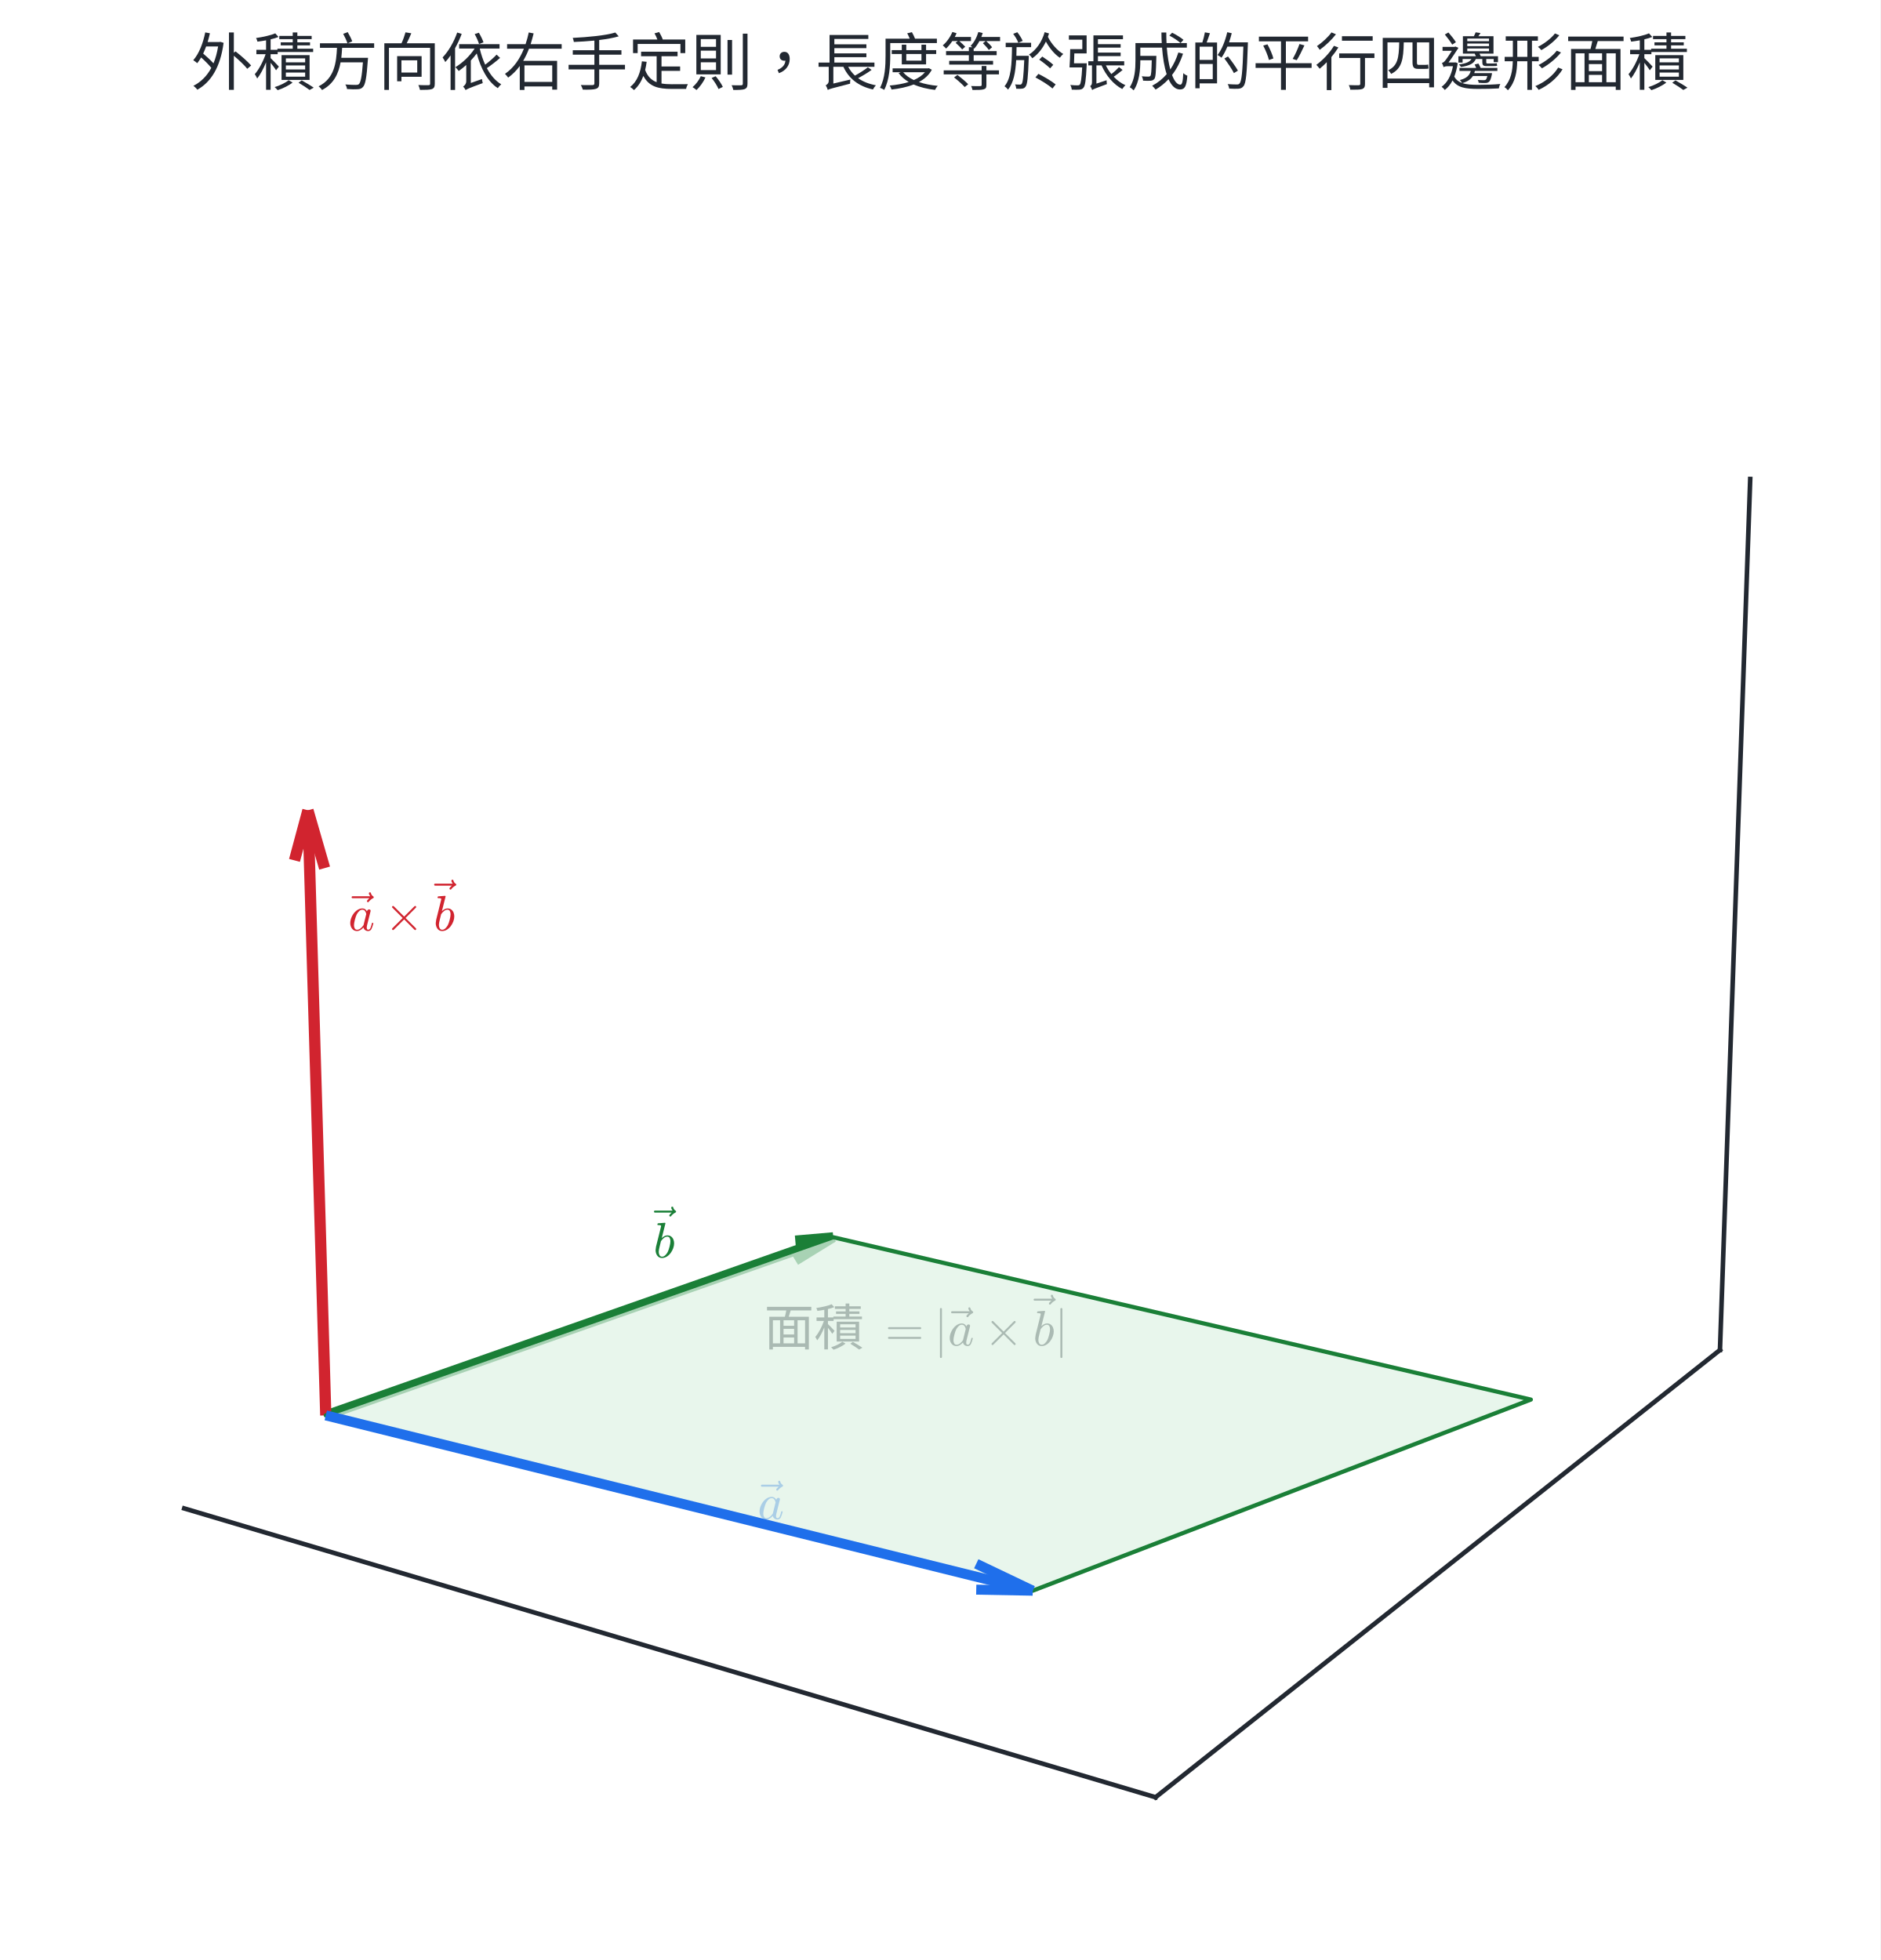
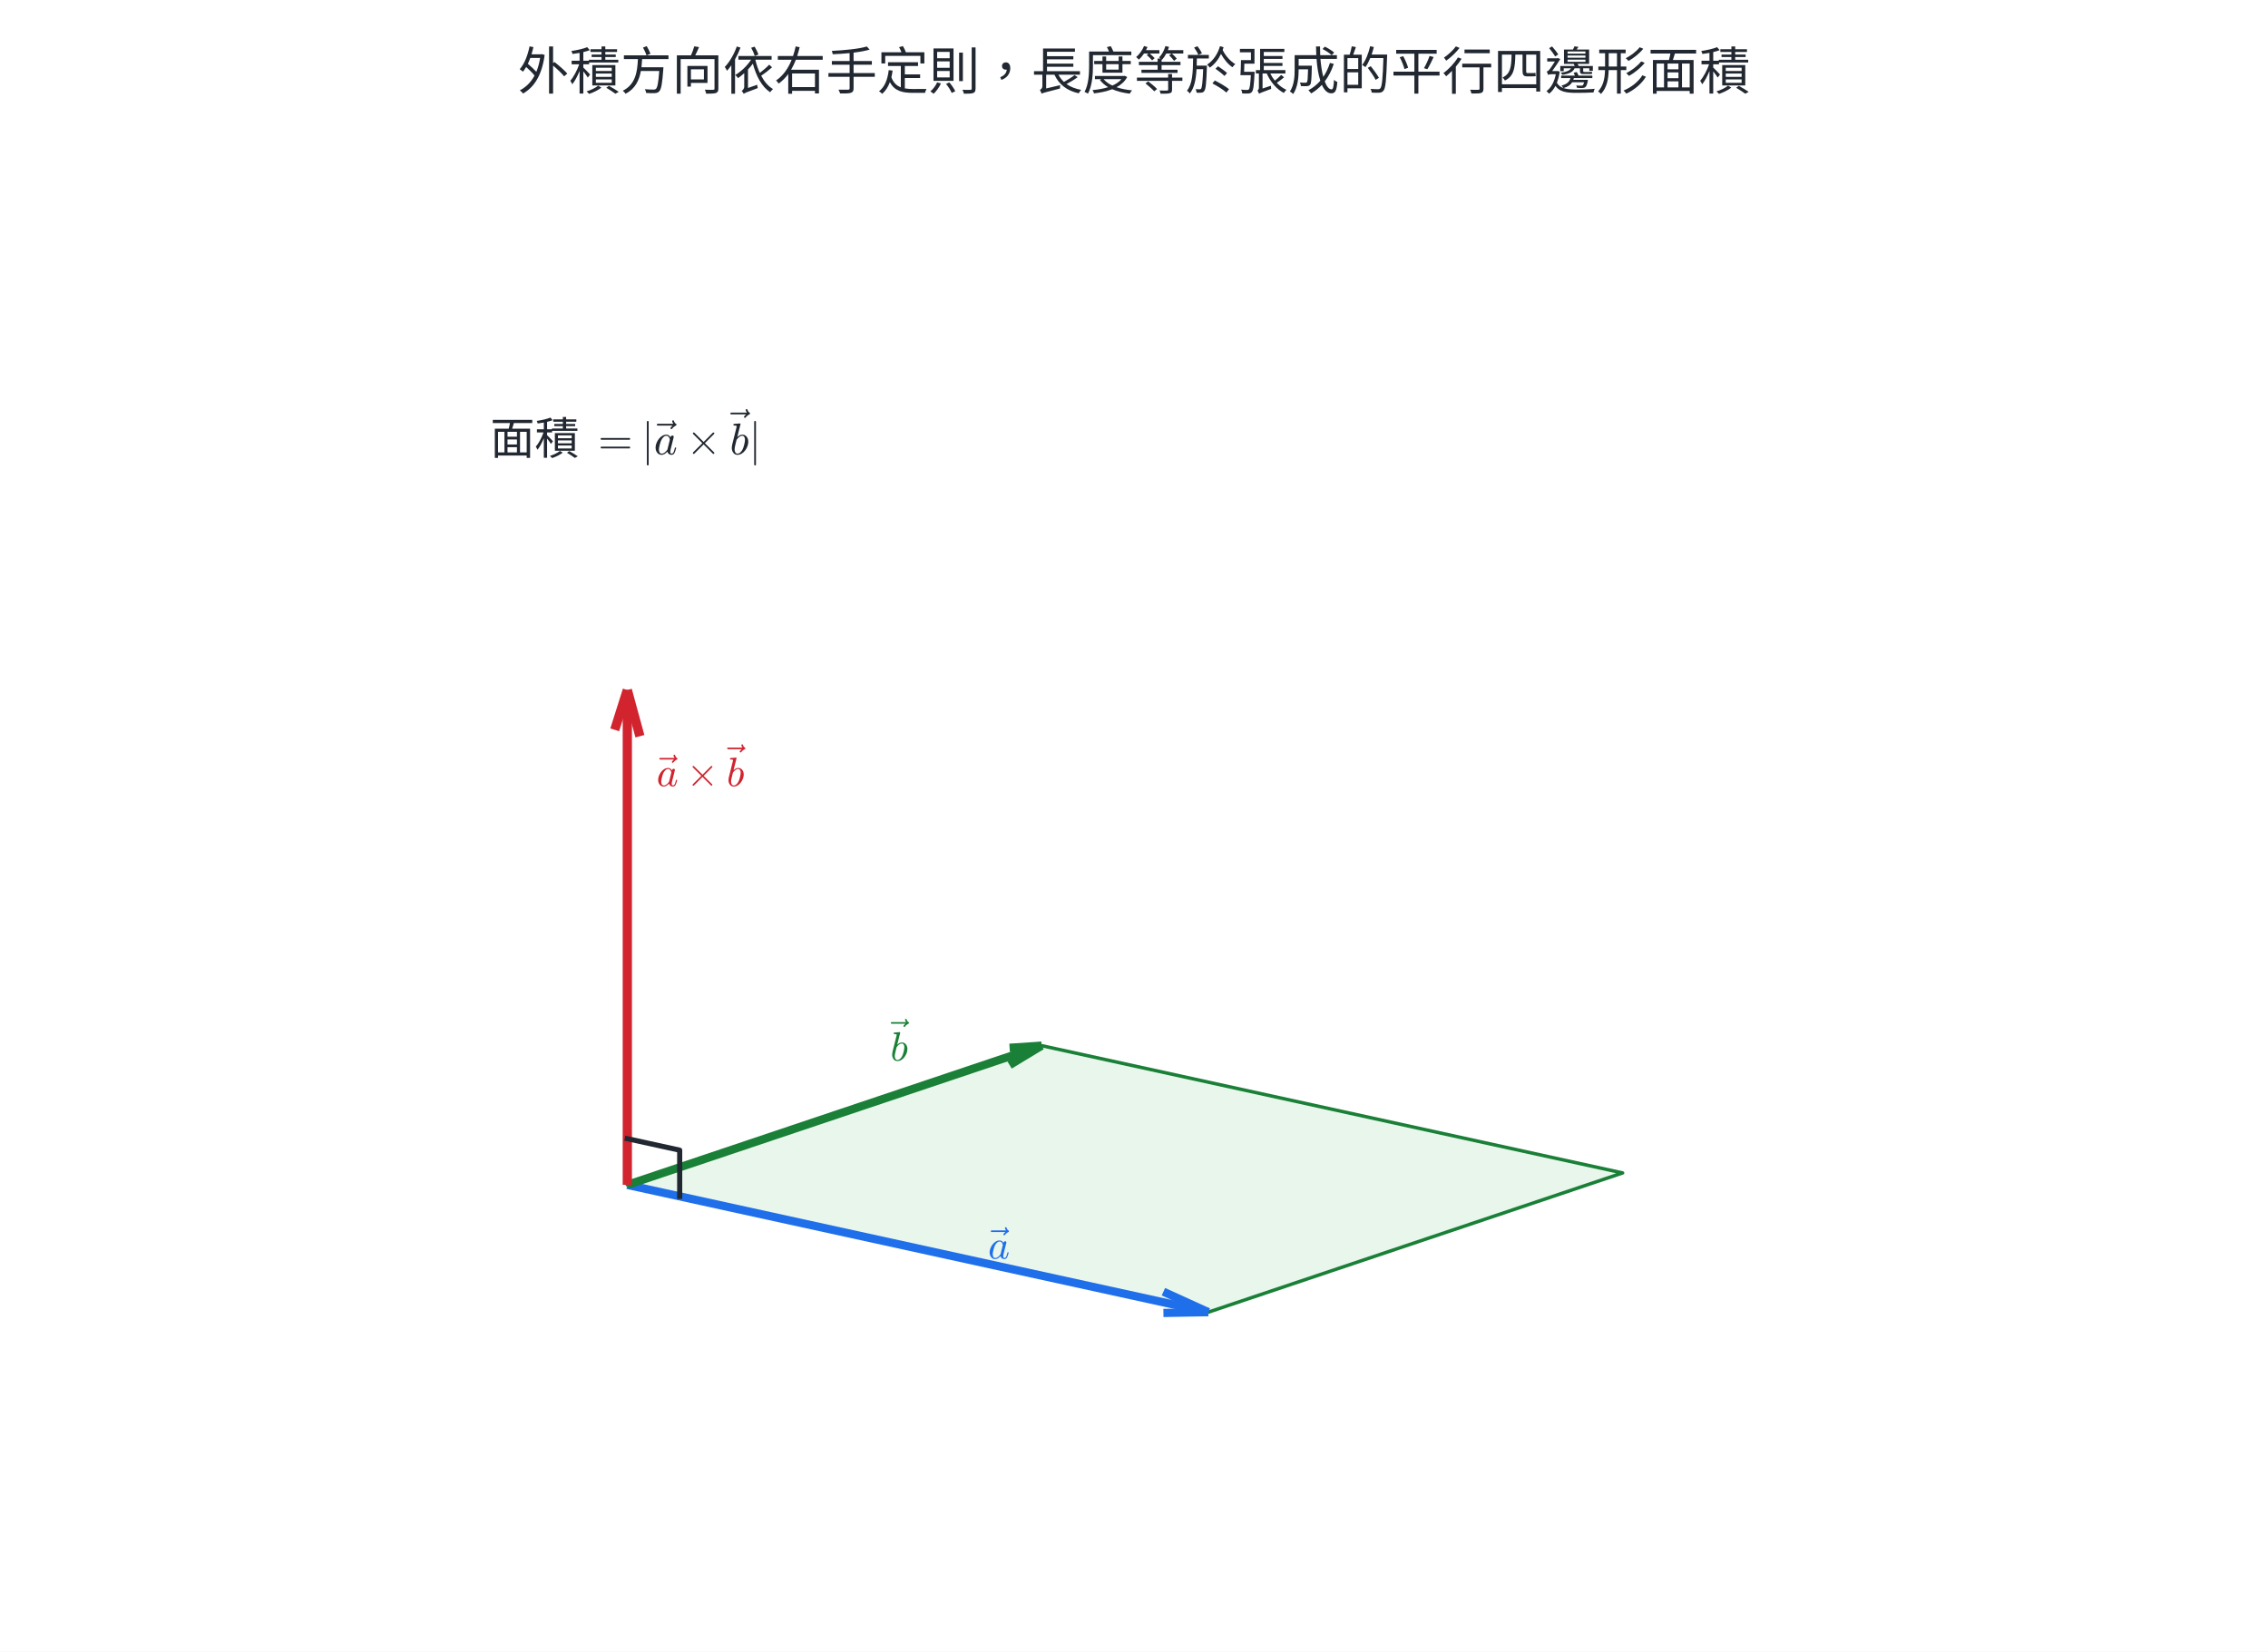
- <svg xmlns="http://www.w3.org/2000/svg" xmlns:xlink="http://www.w3.org/1999/xlink" width="451.68pt" height="470.88pt" viewBox="0 0 451.68 470.88" version="1.1">
+ <svg xmlns="http://www.w3.org/2000/svg" xmlns:xlink="http://www.w3.org/1999/xlink" width="662.4pt" height="482.4pt" viewBox="0 0 662.4 482.4" version="1.1">
  <defs>
    <style type="text/css">*{stroke-linejoin: round; stroke-linecap: butt}</style>
  </defs>
  <g id="figure_1">
    <g id="patch_1">
-       <path d="M 0 470.88 L 451.68 470.88 L 451.68 0 L 0 0 z " style="fill: #ffffff" />
+       <path d="M 0 482.4 L 662.4 482.4 L 662.4 0 L 0 0 z " style="fill: #ffffff" />
    </g>
    <g id="patch_2">
-       <path d="M 7.2 463.68 L 444.48 463.68 L 444.48 26.4 L 7.2 26.4 z " style="fill: #ffffff" />
-     </g>
-     <g id="pane3d_1">
-       <g id="patch_3">
-         <path d="M 44.256 362.393 L 192.008 266.12 L 190.5 65.776 L 36.484 147.43 " style="fill: none; opacity: 0" />
-       </g>
-     </g>
-     <g id="pane3d_2">
-       <g id="patch_4">
-         <path d="M 192.008 266.12 L 413.172 324.33 L 420.44 115.081 L 190.5 65.776 " style="fill: none; opacity: 0" />
-       </g>
-     </g>
-     <g id="pane3d_3">
-       <g id="patch_5">
-         <path d="M 44.256 362.393 L 277.59 431.785 L 413.172 324.33 L 192.008 266.12 " style="fill: none; opacity: 0" />
-       </g>
-     </g>
-     <g id="axis3d_1">
-       <g id="line2d_1">
-         <path d="M 44.256 362.393 L 277.59 431.785 " style="fill: none; stroke: #222831; stroke-width: 1.1; stroke-linecap: square" />
-       </g>
-     </g>
-     <g id="axis3d_2">
-       <g id="line2d_2">
-         <path d="M 413.172 324.33 L 277.59 431.785 " style="fill: none; stroke: #222831; stroke-width: 1.1; stroke-linecap: square" />
-       </g>
-     </g>
-     <g id="axis3d_3">
-       <g id="line2d_3">
-         <path d="M 413.172 324.33 L 420.44 115.081 " style="fill: none; stroke: #222831; stroke-width: 1.1; stroke-linecap: square" />
-       </g>
+       <path d="M 112.56 469.44 L 549.84 469.44 L 549.84 32.16 L 112.56 32.16 z " style="fill: #ffffff" />
    </g>
    <g id="axes_1">
+       <g id="Poly3DCollection_1">
+         <defs>
+           <path id="mede2e57e0d" d="M 183.217 -136.337 L 352.905 -99.161 L 473.907 -139.826 L 304.22 -177.002 z " style="stroke: #1a7f37" />
+         </defs>
+         <g clip-path="url(#p75c7c84a14)">
+           <use xlink:href="#mede2e57e0d" x="0" y="482.4" style="fill: #dff3e5; fill-opacity: 0.72; stroke: #1a7f37" />
+         </g>
+       </g>
      <g id="Line3DCollection_1">
-         <path d="M 200.162 297.242 L 78.257 340.04 " clip-path="url(#p97fe9b91df)" style="fill: none; stroke: #1a7f37; stroke-width: 2.4" />
-         <path d="M 200.162 297.242 L 191.084 302.837 " clip-path="url(#p97fe9b91df)" style="fill: none; stroke: #1a7f37; stroke-width: 2.4" />
-         <path d="M 200.162 297.242 L 191.047 298.032 " clip-path="url(#p97fe9b91df)" style="fill: none; stroke: #1a7f37; stroke-width: 2.4" />
+         <path d="M 352.905 383.239 L 183.217 346.063 " clip-path="url(#p75c7c84a14)" style="fill: none; stroke: #1f6feb; stroke-width: 2.4" />
+         <path d="M 352.905 383.239 L 339.793 383.465 " clip-path="url(#p75c7c84a14)" style="fill: none; stroke: #1f6feb; stroke-width: 2.4" />
+         <path d="M 352.905 383.239 L 339.793 377.267 " clip-path="url(#p75c7c84a14)" style="fill: none; stroke: #1f6feb; stroke-width: 2.4" />
+       </g>
+       <g id="Line3DCollection_2">
+         <path d="M 304.22 305.398 L 183.217 346.063 " clip-path="url(#p75c7c84a14)" style="fill: none; stroke: #1a7f37; stroke-width: 2.4" />
+         <path d="M 304.22 305.398 L 294.869 311.064 " clip-path="url(#p75c7c84a14)" style="fill: none; stroke: #1a7f37; stroke-width: 2.4" />
+         <path d="M 304.22 305.398 L 294.869 306.017 " clip-path="url(#p75c7c84a14)" style="fill: none; stroke: #1a7f37; stroke-width: 2.4" />
+       </g>
+       <g id="Line3DCollection_3">
+         <path d="M 183.217 201.527 L 183.217 346.063 " clip-path="url(#p75c7c84a14)" style="fill: none; stroke: #d1242f; stroke-width: 2.7" />
+         <path d="M 183.217 201.527 L 179.541 213.158 " clip-path="url(#p75c7c84a14)" style="fill: none; stroke: #d1242f; stroke-width: 2.7" />
+         <path d="M 183.217 201.527 L 186.894 215.027 " clip-path="url(#p75c7c84a14)" style="fill: none; stroke: #d1242f; stroke-width: 2.7" />
+       </g>
+       <g id="line2d_1">
+         <path d="M 198.512 349.414 L 198.512 335.924 L 183.217 332.573 " clip-path="url(#p75c7c84a14)" style="fill: none; stroke: #222831; stroke-width: 1.5; stroke-linecap: square" />
      </g>
      <g id="text_1">
-         <g style="fill: #1f6feb" transform="translate(182.0041 364.979) scale(0.12 -0.12)">
+         <g style="fill: #1f6feb" transform="translate(288.5827 367.656) scale(0.12 -0.12)">
          <defs>
            <path id="Cmmi10-6e" d="M 1281 3809 Q 1231 3809 1198 3846 Q 1166 3884 1166 3938 Q 1166 3984 1198 4023 Q 1231 4063 1281 4063 L 3547 4063 Q 3378 4291 3378 4441 Q 3378 4497 3417 4533 Q 3456 4569 3506 4569 Q 3613 4569 3634 4469 Q 3697 4194 3938 4044 Q 4000 4003 4000 3938 Q 4000 3859 3938 3828 Q 3575 3647 3353 3347 Q 3328 3303 3256 3303 Q 3209 3303 3168 3340 Q 3128 3378 3128 3431 Q 3128 3547 3438 3809 L 1281 3809 z " transform="scale(0.015625)" />
            <path id="Cmmi10-79" d="M 1113 -72 Q 709 -72 476 233 Q 244 538 244 953 Q 244 1363 456 1803 Q 669 2244 1030 2536 Q 1391 2828 1806 2828 Q 1997 2828 2147 2725 Q 2297 2622 2381 2444 Q 2453 2700 2663 2700 Q 2744 2700 2798 2651 Q 2853 2603 2853 2522 Q 2853 2503 2851 2493 Q 2850 2484 2847 2472 L 2400 684 Q 2356 494 2356 372 Q 2356 97 2541 97 Q 2741 97 2845 351 Q 2950 606 3022 941 Q 3034 978 3072 978 L 3150 978 Q 3175 978 3190 956 Q 3206 934 3206 916 Q 3094 469 2961 198 Q 2828 -72 2528 -72 Q 2313 -72 2147 54 Q 1981 181 1941 391 Q 1528 -72 1113 -72 z M 1119 97 Q 1350 97 1567 270 Q 1784 444 1941 678 Q 1947 684 1947 697 L 2291 2088 L 2297 2106 Q 2259 2334 2132 2498 Q 2006 2663 1791 2663 Q 1575 2663 1389 2486 Q 1203 2309 1075 2069 Q 950 1813 836 1366 Q 722 919 722 672 Q 722 450 817 273 Q 913 97 1119 97 z " transform="scale(0.015625)" />
          </defs>
          <use xlink:href="#Cmmi10-6e" transform="translate(-11.64844 5.609375)" />
          <use xlink:href="#Cmmi10-79" transform="translate(0 0.53125)" />
        </g>
      </g>
      <g id="text_2">
-         <g style="fill: #1a7f37" transform="translate(156.9456 302.1308) scale(0.12 -0.12)">
+         <g style="fill: #1a7f37" transform="translate(260.0264 309.8104) scale(0.12 -0.12)">
          <defs>
            <path id="Cmmi10-4b" d="M 1106 -72 Q 719 -72 503 231 Q 288 534 288 941 Q 288 1000 317 1173 Q 347 1347 347 1388 L 966 3872 Q 991 3981 997 4044 Q 997 4147 581 4147 Q 519 4147 519 4231 Q 522 4247 533 4287 Q 544 4328 561 4350 Q 578 4372 609 4372 L 1472 4441 Q 1550 4441 1550 4359 L 1075 2472 Q 1438 2828 1806 2828 Q 2078 2828 2273 2684 Q 2469 2541 2566 2306 Q 2663 2072 2663 1806 Q 2663 1497 2542 1167 Q 2422 838 2209 555 Q 1997 272 1712 100 Q 1428 -72 1106 -72 z M 1119 97 Q 1338 97 1528 280 Q 1719 463 1838 691 Q 1966 947 2077 1386 Q 2188 1825 2188 2088 Q 2188 2316 2092 2489 Q 1997 2663 1791 2663 Q 1559 2663 1348 2492 Q 1138 2322 978 2088 L 800 1363 Q 697 959 691 716 Q 691 475 795 286 Q 900 97 1119 97 z " transform="scale(0.015625)" />
          </defs>
          <use xlink:href="#Cmmi10-6e" transform="translate(-16.94141 30.60938)" />
          <use xlink:href="#Cmmi10-4b" transform="translate(0 0.328125)" />
        </g>
      </g>
      <g id="text_3">
-         <g style="fill: #d1242f" transform="translate(83.68047 223.5855) scale(0.12 -0.12)">
+         <g style="fill: #d1242f" transform="translate(191.767 229.6317) scale(0.12 -0.12)">
          <defs>
            <path id="Cmsy10-d" d="M 941 184 Q 941 234 972 275 L 2303 1600 L 972 2931 Q 941 2963 941 3016 Q 941 3063 978 3103 Q 1016 3144 1069 3144 Q 1113 3144 1166 3103 L 2491 1778 L 3809 3103 Q 3863 3144 3903 3144 Q 3956 3144 3993 3106 Q 4031 3069 4031 3016 Q 4031 2963 4000 2931 L 2669 1600 L 4000 275 Q 4031 234 4031 184 Q 4031 131 3993 93 Q 3956 56 3903 56 Q 3856 56 3809 103 L 2491 1422 L 1166 103 Q 1119 56 1069 56 Q 1016 56 978 97 Q 941 138 941 184 z " transform="scale(0.015625)" />
          </defs>
          <use xlink:href="#Cmmi10-6e" transform="translate(-11.64844 5.40625)" />
          <use xlink:href="#Cmmi10-79" transform="translate(0 0.328125)" />
          <use xlink:href="#Cmsy10-d" transform="translate(72.78326 0.328125)" />
          <use xlink:href="#Cmmi10-6e" transform="translate(153.5275 30.60938)" />
          <use xlink:href="#Cmmi10-4b" transform="translate(170.4689 0.328125)" />
        </g>
      </g>
      <g id="text_4">
-         <g style="fill: #222831" transform="translate(183.5532 323.2894) scale(0.12 -0.12)">
+         <g style="fill: #222831" transform="translate(143.1696 132.7344) scale(0.13 -0.13)">
          <defs>
            <path id="NotoSansCJKtc-Regular-aaab" d="M 2490 2138 L 3846 2138 L 3846 1414 L 2490 1414 L 2490 2138 z M 2490 2528 L 2490 3238 L 3846 3238 L 3846 2528 L 2490 2528 z M 2490 1024 L 3846 1024 L 3846 275 L 2490 275 L 2490 1024 z M 371 4954 L 371 4493 L 2842 4493 C 2797 4230 2726 3930 2662 3686 L 666 3686 L 666 -512 L 1126 -512 L 1126 -173 L 5248 -173 L 5248 -512 L 5734 -512 L 5734 3686 L 3155 3686 L 3405 4493 L 6048 4493 L 6048 4954 L 371 4954 z M 1126 275 L 1126 3238 L 2048 3238 L 2048 275 L 1126 275 z M 5248 275 L 4288 275 L 4288 3238 L 5248 3238 L 5248 275 z " transform="scale(0.015625)" />
            <path id="NotoSansCJKtc-Regular-7289" d="M 3341 1997 L 5318 1997 L 5318 1581 L 3341 1581 L 3341 1997 z M 3341 1267 L 5318 1267 L 5318 845 L 3341 845 L 3341 1267 z M 3341 2720 L 5318 2720 L 5318 2310 L 3341 2310 L 3341 2720 z M 2899 3053 L 2899 512 L 5773 512 L 5773 3053 L 2899 3053 z M 4640 224 C 5056 -19 5510 -320 5773 -518 L 6195 -282 C 5894 -70 5395 224 4966 467 L 4640 224 z M 3622 486 C 3322 224 2714 -70 2189 -224 C 2285 -307 2426 -448 2502 -538 C 3021 -371 3648 -64 4032 243 L 3622 486 z M 2477 3712 L 2477 3597 L 1779 3597 L 1779 4672 C 2080 4742 2355 4819 2586 4915 L 2253 5286 C 1798 5082 986 4909 288 4806 C 346 4698 410 4538 429 4435 C 710 4467 1011 4518 1312 4570 L 1312 3597 L 320 3597 L 320 3149 L 1267 3149 C 1011 2406 570 1562 154 1101 C 230 986 352 794 403 659 C 723 1050 1050 1677 1312 2317 L 1312 -499 L 1779 -499 L 1779 2266 C 1990 2003 2240 1670 2336 1498 L 2624 1875 C 2502 2022 1978 2560 1779 2746 L 1779 3149 L 2502 3149 L 2502 3373 L 6138 3373 L 6138 3712 L 4518 3712 L 4518 4051 L 5818 4051 L 5818 4365 L 4518 4365 L 4518 4691 L 5984 4691 L 5984 5024 L 4518 5024 L 4518 5376 L 4045 5376 L 4045 5024 L 2669 5024 L 2669 4691 L 4045 4691 L 4045 4365 L 2816 4365 L 2816 4051 L 4045 4051 L 4045 3712 L 2477 3712 z " transform="scale(0.015625)" />
            <path id="NotoSansCJKtc-Regular-1" transform="scale(0.015625)" />
            <path id="Cmr10-29" d="M 481 850 Q 428 850 393 890 Q 359 931 359 978 Q 359 1031 393 1068 Q 428 1106 481 1106 L 4500 1106 Q 4547 1106 4581 1068 Q 4616 1031 4616 978 Q 4616 931 4581 890 Q 4547 850 4500 850 L 481 850 z M 481 2094 Q 428 2094 393 2131 Q 359 2169 359 2222 Q 359 2269 393 2309 Q 428 2350 481 2350 L 4500 2350 Q 4547 2350 4581 2309 Q 4616 2269 4616 2222 Q 4616 2169 4581 2131 Q 4547 2094 4500 2094 L 481 2094 z " transform="scale(0.015625)" />
            <path id="Cmsy10-2f" d="M 763 -1484 L 763 4684 Q 763 4734 800 4767 Q 838 4800 891 4800 Q 938 4800 978 4767 Q 1019 4734 1019 4684 L 1019 -1484 Q 1019 -1534 978 -1567 Q 938 -1600 891 -1600 Q 838 -1600 800 -1567 Q 763 -1534 763 -1484 z " transform="scale(0.015625)" />
          </defs>
          <use xlink:href="#NotoSansCJKtc-Regular-aaab" transform="translate(0 0.328125)" />
          <use xlink:href="#NotoSansCJKtc-Regular-7289" transform="translate(99.99991 0.328125)" />
          <use xlink:href="#NotoSansCJKtc-Regular-1" transform="translate(199.9998 0.328125)" />
          <use xlink:href="#Cmr10-29" transform="translate(242.3999 0.328125)" />
          <use xlink:href="#Cmsy10-2f" transform="translate(340.0855 0.328125)" />
          <use xlink:href="#Cmmi10-6e" transform="translate(356.1226 5.40625)" />
          <use xlink:href="#Cmmi10-79" transform="translate(367.771 0.328125)" />
          <use xlink:href="#Cmsy10-d" transform="translate(440.5543 0.328125)" />
          <use xlink:href="#Cmmi10-6e" transform="translate(521.2985 30.60938)" />
          <use xlink:href="#Cmmi10-4b" transform="translate(538.2399 0.328125)" />
          <use xlink:href="#Cmsy10-2f" transform="translate(581.1598 0.328125)" />
        </g>
      </g>
      <g id="text_5">
-         <g style="fill: #222831" transform="translate(45.84 20.4) scale(0.15 -0.15)">
+         <g style="fill: #222831" transform="translate(151.2 26.16) scale(0.15 -0.15)">
          <defs>
            <path id="NotoSansCJKtc-Regular-36db" d="M 1568 3942 L 2797 3942 C 2688 3290 2534 2714 2323 2214 C 2035 2534 1619 2912 1267 3213 C 1376 3443 1478 3686 1568 3942 z M 1478 5382 C 1248 4256 838 3200 250 2534 C 365 2464 570 2310 659 2227 C 800 2406 934 2605 1056 2816 C 1440 2477 1856 2054 2099 1747 C 1645 896 1018 294 262 -96 C 390 -179 589 -371 666 -493 C 2035 269 3027 1779 3360 4314 L 3027 4416 L 2931 4397 L 1722 4397 C 1811 4685 1888 4986 1958 5293 L 1478 5382 z M 3910 5376 L 3910 -506 L 4410 -506 L 4410 2989 C 4922 2560 5498 2016 5786 1651 L 6182 1990 C 5837 2394 5133 3008 4582 3437 L 4410 3302 L 4410 5376 L 3910 5376 z " transform="scale(0.015625)" />
            <path id="NotoSansCJKtc-Regular-4ea1" d="M 2816 5235 C 2982 4934 3174 4525 3251 4269 L 435 4269 L 435 3802 L 2182 3802 C 2106 2330 1946 672 294 -147 C 422 -237 576 -403 646 -525 C 1862 109 2342 1171 2547 2310 L 4838 2310 C 4736 864 4608 243 4422 77 C 4339 13 4256 0 4115 0 C 3942 0 3494 6 3034 45 C 3130 -83 3194 -282 3206 -422 C 3635 -454 4058 -461 4282 -442 C 4531 -429 4691 -384 4838 -218 C 5088 32 5216 730 5344 2547 C 5357 2618 5363 2778 5363 2778 L 2624 2778 C 2662 3117 2688 3462 2707 3802 L 5990 3802 L 5990 4269 L 3290 4269 L 3744 4467 C 3654 4723 3456 5114 3277 5414 L 2816 5235 z " transform="scale(0.015625)" />
            <path id="NotoSansCJKtc-Regular-2eb8" d="M 2803 5389 C 2714 5062 2554 4614 2394 4269 L 634 4269 L 634 -512 L 1107 -512 L 1107 3802 L 5325 3802 L 5325 128 C 5325 13 5286 -26 5158 -26 C 5024 -32 4582 -38 4122 -13 C 4192 -154 4262 -378 4288 -512 C 4877 -512 5274 -506 5504 -429 C 5728 -346 5805 -192 5805 128 L 5805 4269 L 2925 4269 C 3085 4576 3258 4947 3398 5293 L 2803 5389 z M 2387 2522 L 4006 2522 L 4006 1267 L 2387 1267 L 2387 2522 z M 1946 2950 L 1946 371 L 2387 371 L 2387 832 L 4454 832 L 4454 2950 L 1946 2950 z " transform="scale(0.015625)" />
            <path id="NotoSansCJKtc-Regular-2764" d="M 3494 5210 C 3674 4890 3866 4454 3942 4192 L 4397 4365 C 4314 4621 4109 5037 3923 5350 L 3494 5210 z M 2566 -531 C 2701 -429 2899 -333 4320 186 C 4288 288 4256 480 4243 602 L 3098 198 L 3098 2502 C 3315 2733 3520 2976 3706 3226 C 4115 1690 4819 346 5862 -333 C 5946 -205 6106 -26 6214 64 C 5619 410 5126 998 4742 1722 C 5171 2010 5696 2413 6099 2771 L 5741 3104 C 5446 2790 4973 2374 4570 2074 C 4339 2579 4154 3130 4019 3699 L 4038 3725 L 6042 3725 L 6042 4179 L 1901 4179 L 1901 3725 L 3488 3725 C 2989 2957 2259 2266 1517 1818 C 1619 1728 1786 1530 1856 1427 C 2112 1606 2374 1811 2630 2042 L 2630 384 C 2630 90 2432 -90 2310 -166 C 2394 -250 2522 -429 2566 -531 z M 1702 5370 C 1363 4397 806 3443 205 2816 C 294 2701 435 2451 480 2342 C 666 2541 851 2771 1024 3027 L 1024 -518 L 1485 -518 L 1485 3763 C 1747 4230 1978 4730 2163 5229 L 1702 5370 z " transform="scale(0.015625)" />
            <path id="NotoSansCJKtc-Regular-2e93" d="M 2637 5376 C 2554 4979 2445 4576 2310 4179 L 416 4179 L 416 3712 L 2138 3712 C 1728 2688 1114 1754 198 1133 C 301 1037 448 864 525 749 C 992 1082 1382 1485 1715 1939 L 1715 -518 L 2195 -518 L 2195 -160 L 5043 -160 L 5043 -486 L 5542 -486 L 5542 2470 L 2067 2470 C 2298 2861 2496 3277 2662 3712 L 6010 3712 L 6010 4179 L 2829 4179 C 2944 4544 3046 4909 3136 5280 L 2637 5376 z M 2195 307 L 2195 2003 L 5043 2003 L 5043 307 L 2195 307 z " transform="scale(0.015625)" />
            <path id="NotoSansCJKtc-Regular-48c6" d="M 320 2061 L 320 1587 L 2963 1587 L 2963 160 C 2963 32 2906 -13 2765 -19 C 2618 -19 2112 -26 1574 -13 C 1651 -141 1741 -352 1779 -486 C 2451 -493 2874 -486 3117 -403 C 3354 -326 3456 -186 3456 160 L 3456 1587 L 6099 1587 L 6099 2061 L 3456 2061 L 3456 3098 L 5734 3098 L 5734 3558 L 3456 3558 L 3456 4602 C 4211 4691 4915 4819 5459 4979 L 5107 5370 C 4128 5062 2266 4896 742 4819 C 787 4717 845 4525 858 4403 C 1523 4429 2253 4474 2963 4544 L 2963 3558 L 749 3558 L 749 3098 L 2963 3098 L 2963 2061 L 320 2061 z " transform="scale(0.015625)" />
            <path id="NotoSansCJKtc-Regular-3c8b" d="M 1434 2419 C 1299 1261 947 346 230 -211 C 346 -282 544 -442 621 -531 C 1050 -160 1357 326 1581 922 C 2170 -186 3130 -410 4467 -410 L 5965 -410 C 5984 -269 6074 -38 6144 77 C 5830 70 4730 70 4493 70 C 4115 70 3763 90 3443 147 L 3443 1440 L 5350 1440 L 5350 1888 L 3443 1888 L 3443 2938 L 5088 2938 L 5088 3405 L 1350 3405 L 1350 2938 L 2944 2938 L 2944 282 C 2419 480 2016 858 1766 1530 C 1830 1792 1882 2074 1920 2368 L 1434 2419 z M 2726 5286 C 2835 5094 2950 4851 3021 4653 L 525 4653 L 525 3258 L 998 3258 L 998 4198 L 5382 4198 L 5382 3258 L 5875 3258 L 5875 4653 L 3571 4653 C 3507 4864 3341 5184 3200 5421 L 2726 5286 z " transform="scale(0.015625)" />
            <path id="NotoSansCJKtc-Regular-2bde" d="M 3808 4608 L 3808 1056 L 4275 1056 L 4275 4608 L 3808 4608 z M 5376 5254 L 5376 128 C 5376 6 5331 -32 5210 -38 C 5082 -45 4685 -45 4224 -32 C 4301 -166 4378 -390 4403 -518 C 4992 -518 5357 -506 5568 -429 C 5766 -346 5856 -205 5856 128 L 5856 5254 L 5376 5254 z M 1069 896 C 883 474 563 58 224 -230 C 339 -294 538 -442 627 -525 C 966 -211 1331 282 1542 768 L 1069 896 z M 2176 710 C 2458 371 2758 -109 2886 -422 L 3328 -205 C 3187 102 2880 557 2592 890 L 2176 710 z M 1069 3514 L 2630 3514 L 2630 2714 L 1069 2714 L 1069 3514 z M 1069 2317 L 2630 2317 L 2630 1517 L 1069 1517 L 1069 2317 z M 1069 4698 L 2630 4698 L 2630 3904 L 1069 3904 L 1069 4698 z M 614 5126 L 614 1082 L 3110 1082 L 3110 5126 L 614 5126 z " transform="scale(0.015625)" />
            <path id="NotoSansCJKtc-Regular-f6ac" d="M 2675 1203 C 3347 1440 3782 1965 3782 2656 C 3782 3104 3590 3392 3238 3392 C 2976 3392 2752 3232 2752 2931 C 2752 2630 2970 2477 3232 2477 L 3341 2490 C 3309 2048 3027 1747 2534 1542 L 2675 1203 z " transform="scale(0.015625)" />
            <path id="NotoSansCJKtc-Regular-a74f" d="M 1466 5120 L 1466 2291 L 339 2291 L 339 1856 L 1382 1856 L 1382 416 C 1382 154 1190 19 1069 -45 C 1152 -160 1254 -397 1286 -518 L 1312 -499 C 1453 -416 1754 -339 3571 128 C 3571 230 3578 422 3597 550 L 1856 141 L 1856 1856 L 2886 1856 C 3443 640 4442 -141 5914 -467 C 5978 -339 6112 -141 6214 -38 C 5498 96 4883 339 4390 691 C 4845 928 5370 1242 5779 1542 L 5389 1805 C 5056 1536 4525 1203 4070 954 C 3789 1216 3558 1517 3379 1856 L 6067 1856 L 6067 2291 L 1958 2291 L 1958 2842 L 5242 2842 L 5242 3232 L 1958 3232 L 1958 3770 L 5242 3770 L 5242 4160 L 1958 4160 L 1958 4710 L 5440 4710 L 5440 5120 L 1466 5120 z " transform="scale(0.015625)" />
            <path id="NotoSansCJKtc-Regular-4232" d="M 2470 4122 L 2470 3565 L 1440 3565 L 1440 3168 L 2470 3168 L 2470 2106 L 4960 2106 L 4960 3168 L 5997 3168 L 5997 3565 L 4960 3565 L 4960 4122 L 4486 4122 L 4486 3565 L 2931 3565 L 2931 4122 L 2470 4122 z M 4486 3168 L 4486 2490 L 2931 2490 L 2931 3168 L 4486 3168 z M 4845 1299 C 4563 966 4166 704 3706 499 C 3251 710 2880 979 2611 1299 L 4845 1299 z M 1530 1696 L 1530 1299 L 2362 1299 L 2144 1210 C 2406 851 2758 550 3181 301 C 2579 109 1907 -6 1229 -64 C 1299 -173 1389 -358 1421 -474 C 2221 -384 3002 -224 3686 45 C 4320 -237 5069 -416 5875 -512 C 5933 -390 6054 -198 6157 -96 C 5453 -32 4794 96 4224 294 C 4787 595 5254 1005 5549 1555 L 5248 1715 L 5165 1696 L 1530 1696 z M 3027 5293 C 3117 5126 3213 4922 3283 4742 L 806 4742 L 806 2995 C 806 2042 762 672 237 -294 C 358 -333 570 -435 666 -512 C 1203 499 1286 1978 1286 3002 L 1286 4288 L 6067 4288 L 6067 4742 L 3827 4742 C 3750 4947 3622 5203 3507 5408 L 3027 5293 z " transform="scale(0.015625)" />
            <path id="NotoSansCJKtc-Regular-74a2" d="M 1427 768 C 1805 474 2285 45 2522 -218 L 2874 70 C 2630 333 2144 742 1773 1024 L 1427 768 z M 4384 4275 C 4602 4064 4864 3770 4992 3578 L 5325 3859 C 5197 4038 4941 4301 4723 4493 L 6144 4493 L 6144 4915 L 4224 4915 C 4275 5050 4326 5184 4365 5318 L 3917 5421 C 3757 4877 3482 4352 3123 4000 L 3309 3866 L 2944 3866 L 2944 3462 L 608 3462 L 608 3046 L 2944 3046 L 2944 2470 L 928 2470 L 928 2080 L 5427 2080 L 5427 2470 L 3437 2470 L 3437 3046 L 5792 3046 L 5792 3462 L 3437 3462 L 3437 3757 L 3488 3712 C 3680 3923 3866 4192 4026 4493 L 4666 4493 L 4384 4275 z M 4256 1939 L 4256 1491 L 365 1491 L 365 1082 L 4256 1082 L 4256 0 C 4256 -90 4224 -115 4109 -122 C 4000 -128 3610 -134 3181 -115 C 3238 -243 3296 -390 3315 -518 C 3872 -518 4237 -518 4454 -454 C 4678 -397 4742 -282 4742 -13 L 4742 1082 L 6029 1082 L 6029 1491 L 4742 1491 L 4742 1939 L 4256 1939 z M 1587 4314 C 1824 4109 2112 3821 2259 3635 L 2573 3917 C 2438 4070 2182 4301 1965 4493 L 3162 4493 L 3162 4915 L 1498 4915 C 1568 5043 1632 5171 1683 5299 L 1254 5427 C 1037 4902 672 4390 269 4051 C 371 3974 538 3808 608 3725 C 826 3930 1050 4198 1248 4493 L 1811 4493 L 1587 4314 z " transform="scale(0.015625)" />
            <path id="NotoSansCJKtc-Regular-4ea5" d="M 3757 2592 C 4141 2323 4627 1946 4870 1696 L 5197 2061 C 4947 2298 4454 2656 4070 2906 L 3757 2592 z M 3366 768 C 3968 454 4742 -26 5114 -371 L 5440 51 C 5050 378 4262 838 3674 1133 L 3366 768 z M 320 4320 L 320 3872 L 966 3872 C 941 2125 890 691 198 -141 C 320 -218 480 -371 557 -486 C 1126 211 1318 1261 1395 2541 L 2221 2541 C 2150 877 2080 262 1958 109 C 1907 45 1856 26 1773 32 C 1683 32 1498 32 1280 51 C 1344 -64 1395 -256 1402 -390 C 1632 -403 1856 -403 1990 -384 C 2150 -365 2259 -320 2355 -179 C 2541 51 2611 742 2682 2771 C 2688 2829 2688 2982 2688 2982 L 1414 2982 L 1434 3872 L 2925 3872 L 2925 4320 L 320 4320 z M 1088 5235 C 1299 4954 1530 4576 1613 4320 L 2061 4512 C 1965 4755 1728 5126 1510 5402 L 1088 5235 z M 4314 5408 C 4032 4422 3456 3584 2707 3110 C 2829 3021 2970 2861 3046 2733 C 3642 3142 4102 3738 4442 4442 C 4806 3770 5338 3130 5869 2784 C 5952 2906 6106 3078 6221 3174 C 5619 3507 4979 4237 4646 4928 L 4762 5274 L 4314 5408 z " transform="scale(0.015625)" />
            <path id="NotoSansCJKtc-Regular-4357" d="M 2784 -525 C 2893 -442 3078 -358 4294 83 C 4275 179 4262 358 4262 480 L 3219 134 L 3219 2003 L 3744 2003 C 4192 973 4973 38 5869 -422 C 5946 -301 6086 -122 6195 -32 C 5760 160 5344 467 4992 838 C 5274 1030 5613 1286 5901 1530 L 5536 1824 C 5344 1613 5024 1318 4749 1114 C 4525 1389 4333 1690 4186 2003 L 6067 2003 L 6067 2426 L 3373 2426 L 3373 2950 L 5702 2950 L 5702 3315 L 3373 3315 L 3373 3821 L 5702 3821 L 5702 4179 L 3373 4179 L 3373 4685 L 5939 4685 L 5939 5075 L 2912 5075 L 2912 2426 L 2387 2426 L 2387 2003 L 2765 2003 L 2765 269 C 2765 26 2669 -70 2579 -115 C 2650 -211 2752 -416 2784 -525 z M 531 3667 C 531 3059 499 2278 461 1792 L 1760 1792 C 1696 608 1619 147 1510 26 C 1453 -38 1389 -45 1286 -45 C 1165 -45 858 -45 538 -6 C 627 -141 678 -333 691 -486 C 998 -499 1312 -499 1472 -486 C 1664 -467 1779 -429 1888 -294 C 2067 -90 2144 486 2221 2010 C 2227 2074 2227 2214 2227 2214 L 922 2214 L 954 3226 L 2214 3226 L 2214 5075 L 397 5075 L 397 4640 L 1773 4640 L 1773 3667 L 531 3667 z " transform="scale(0.015625)" />
            <path id="NotoSansCJKtc-Regular-4857" d="M 3482 5370 C 3482 5005 3494 4640 3514 4288 L 819 4288 L 819 2490 C 819 1658 762 550 230 -237 C 346 -294 550 -461 634 -557 C 1222 288 1318 1581 1318 2483 L 1318 2528 L 2490 2528 C 2464 1427 2432 1018 2349 922 C 2298 864 2240 851 2144 851 C 2035 851 1760 851 1466 883 C 1542 762 1594 570 1600 435 C 1914 416 2208 416 2374 429 C 2547 448 2656 493 2758 614 C 2893 787 2925 1331 2957 2771 C 2957 2835 2963 2976 2963 2976 L 1318 2976 L 1318 3821 L 3546 3821 C 3622 2784 3776 1837 4019 1101 C 3597 614 3104 218 2534 -83 C 2637 -179 2810 -378 2886 -480 C 3379 -186 3821 166 4211 589 C 4506 -70 4890 -467 5382 -467 C 5875 -467 6054 -147 6138 947 C 6010 992 5830 1101 5722 1210 C 5683 358 5606 26 5421 26 C 5094 26 4806 390 4570 1018 C 5043 1632 5421 2362 5696 3200 L 5216 3322 C 5011 2675 4736 2093 4390 1581 C 4224 2202 4102 2963 4032 3821 L 6086 3821 L 6086 4288 L 4006 4288 C 3987 4640 3981 4998 3981 5370 L 3482 5370 z M 4294 5056 C 4704 4845 5197 4518 5440 4288 L 5741 4621 C 5491 4838 4986 5152 4582 5350 L 4294 5056 z " transform="scale(0.015625)" />
            <path id="NotoSansCJKtc-Regular-6c33" d="M 3533 2707 C 3885 2240 4320 1600 4512 1210 L 4922 1466 C 4710 1843 4269 2464 3904 2918 L 3533 2707 z M 1536 5389 C 1485 5082 1376 4659 1274 4346 L 557 4346 L 557 -346 L 998 -346 L 998 160 L 2784 160 L 2784 4346 L 1715 4346 C 1824 4621 1946 4979 2054 5299 L 1536 5389 z M 998 3917 L 2342 3917 L 2342 2566 L 998 2566 L 998 3917 z M 998 595 L 998 2144 L 2342 2144 L 2342 595 L 998 595 z M 3827 5402 C 3622 4518 3277 3635 2835 3066 C 2950 3002 3149 2867 3238 2790 C 3456 3098 3661 3488 3840 3923 L 5478 3923 C 5402 1357 5299 371 5094 154 C 5018 64 4947 45 4819 45 C 4672 45 4288 51 3866 83 C 3955 -38 4013 -243 4026 -378 C 4384 -397 4762 -410 4979 -390 C 5210 -365 5350 -314 5498 -122 C 5754 192 5843 1184 5939 4122 C 5946 4186 5946 4365 5946 4365 L 4013 4365 C 4115 4666 4211 4986 4288 5299 L 3827 5402 z " transform="scale(0.015625)" />
            <path id="NotoSansCJKtc-Regular-41d6" d="M 1114 4032 C 1363 3558 1613 2938 1702 2554 L 2157 2714 C 2067 3085 1805 3699 1549 4160 L 1114 4032 z M 4832 4192 C 4672 3725 4378 3072 4134 2669 L 4550 2534 C 4800 2918 5101 3533 5338 4051 L 4832 4192 z M 333 2227 L 333 1747 L 2938 1747 L 2938 -506 L 3437 -506 L 3437 1747 L 6074 1747 L 6074 2227 L 3437 2227 L 3437 4467 L 5715 4467 L 5715 4947 L 672 4947 L 672 4467 L 2938 4467 L 2938 2227 L 333 2227 z " transform="scale(0.015625)" />
            <path id="NotoSansCJKtc-Regular-8f66" d="M 2784 4992 L 2784 4531 L 5933 4531 L 5933 4992 L 2784 4992 z M 1709 5382 C 1382 4915 762 4346 224 3981 C 307 3891 442 3706 506 3597 C 1082 4006 1741 4634 2170 5190 L 1709 5382 z M 2502 3226 L 2502 2765 L 4659 2765 L 4659 109 C 4659 6 4614 -26 4493 -32 C 4378 -38 3942 -38 3488 -19 C 3558 -160 3629 -358 3648 -493 C 4275 -493 4640 -493 4858 -422 C 5069 -339 5146 -192 5146 102 L 5146 2765 L 6112 2765 L 6112 3226 L 2502 3226 z M 1965 4006 C 1523 3277 819 2534 160 2061 C 256 1965 429 1754 499 1658 C 736 1850 986 2080 1229 2330 L 1229 -531 L 1702 -531 L 1702 2854 C 1971 3174 2214 3507 2419 3840 L 1965 4006 z " transform="scale(0.015625)" />
            <path id="NotoSansCJKtc-Regular-334c" d="M 563 4819 L 563 -301 L 1050 -301 L 1050 186 L 5325 186 L 5325 -250 L 5818 -250 L 5818 4819 L 563 4819 z M 1050 653 L 1050 4358 L 2253 4358 C 2221 2784 2106 1965 1126 1504 C 1229 1421 1370 1242 1421 1126 C 2528 1670 2688 2624 2720 4358 L 3616 4358 L 3616 2349 C 3616 1850 3725 1645 4173 1645 C 4275 1645 4742 1645 4870 1645 C 5018 1645 5184 1651 5261 1677 C 5248 1792 5235 1958 5222 2086 C 5139 2061 4960 2054 4858 2054 C 4749 2054 4333 2054 4230 2054 C 4096 2054 4070 2131 4070 2336 L 4070 4358 L 5325 4358 L 5325 653 L 1050 653 z " transform="scale(0.015625)" />
            <path id="NotoSansCJKtc-Regular-9e95" d="M 2829 4243 L 5056 4243 L 5056 3974 L 2829 3974 L 2829 4243 z M 2829 3731 L 5056 3731 L 5056 3456 L 2829 3456 L 2829 3731 z M 2829 4749 L 5056 4749 L 5056 4480 L 2829 4480 L 2829 4749 z M 531 5165 C 794 4845 1126 4403 1286 4128 L 1664 4378 C 1504 4646 1178 5056 896 5376 L 531 5165 z M 1920 2938 L 1920 2291 L 2349 2291 L 2349 2656 L 3258 2656 C 3085 2355 2701 2195 1978 2099 C 2048 2035 2144 1914 2182 1837 C 3053 1971 3501 2182 3706 2656 L 4371 2656 L 4371 2355 C 4371 2086 4422 1933 4749 1933 C 4864 1933 5357 1933 5485 1933 C 5632 1933 5811 1939 5888 1958 C 5869 2061 5869 2125 5856 2221 C 5773 2202 5568 2195 5466 2195 C 5370 2195 4998 2195 4915 2195 C 4787 2195 4774 2234 4774 2349 L 4774 2656 L 5536 2656 L 5536 2336 L 5978 2336 L 5978 2938 L 4211 2938 C 4179 3021 4128 3117 4083 3206 L 5517 3206 L 5517 4992 L 3962 4992 C 4038 5088 4115 5203 4186 5318 L 3686 5389 C 3648 5286 3578 5126 3507 4992 L 2381 4992 L 2381 3206 L 3590 3206 L 3712 2938 L 1920 2938 z M 403 1818 C 454 1869 621 1914 787 1914 L 1363 1914 C 1171 922 762 211 198 -192 C 294 -256 454 -422 525 -518 C 832 -288 1101 38 1318 461 C 1824 -275 2637 -410 3942 -410 C 4646 -410 5459 -397 6061 -358 C 6086 -230 6144 -6 6221 96 C 5562 32 4621 6 3949 6 C 3290 13 2746 38 2323 186 C 2880 346 3206 589 3405 915 L 4890 915 C 4832 691 4781 576 4710 525 C 4666 493 4614 486 4518 486 C 4422 486 4173 486 3904 512 C 3955 429 3994 301 4000 218 C 4275 192 4544 192 4672 198 C 4826 198 4934 224 5037 301 C 5165 397 5254 614 5344 1043 C 5357 1101 5363 1210 5363 1210 L 3546 1210 L 3610 1434 L 5914 1434 L 5914 1741 L 4198 1741 C 4141 1882 4051 2054 3974 2189 L 3584 2093 L 3744 1741 L 2029 1741 L 2029 1434 L 3187 1434 C 3066 992 2778 678 2067 499 C 2144 435 2246 288 2298 192 C 1946 320 1683 518 1498 851 C 1651 1248 1773 1702 1850 2227 L 1651 2304 L 1632 2310 L 1549 2304 L 909 2304 C 1242 2746 1683 3424 1926 3802 L 1606 3936 L 1523 3898 L 294 3898 L 294 3494 L 1248 3494 C 998 3098 659 2586 525 2445 C 422 2323 320 2278 230 2246 C 282 2157 378 1933 403 1818 z " transform="scale(0.015625)" />
            <path id="NotoSansCJKtc-Regular-43ac" d="M 5414 5274 C 5018 4755 4288 4211 3674 3904 C 3795 3814 3936 3674 4019 3565 C 4672 3923 5389 4499 5862 5088 L 5414 5274 z M 5600 3507 C 5171 2950 4397 2374 3738 2042 C 3859 1946 4000 1798 4083 1702 C 4768 2080 5542 2701 6035 3328 L 5600 3507 z M 5747 1779 C 5267 979 4358 269 3405 -122 C 3533 -224 3674 -390 3750 -506 C 4736 -51 5651 710 6195 1600 L 5747 1779 z M 2586 4531 L 2586 2874 L 1555 2874 L 1555 4531 L 2586 4531 z M 262 2874 L 262 2426 L 1094 2426 C 1069 1472 928 531 237 -230 C 352 -294 518 -448 595 -550 C 1363 288 1523 1350 1549 2426 L 2586 2426 L 2586 -506 L 3059 -506 L 3059 2426 L 3750 2426 L 3750 2874 L 3059 2874 L 3059 4531 L 3667 4531 L 3667 4979 L 371 4979 L 371 4531 L 1101 4531 L 1101 2874 L 262 2874 z " transform="scale(0.015625)" />
          </defs>
          <use xlink:href="#NotoSansCJKtc-Regular-36db" />
          <use xlink:href="#NotoSansCJKtc-Regular-7289" transform="translate(100 0)" />
          <use xlink:href="#NotoSansCJKtc-Regular-4ea1" transform="translate(200 0)" />
          <use xlink:href="#NotoSansCJKtc-Regular-2eb8" transform="translate(300 0)" />
          <use xlink:href="#NotoSansCJKtc-Regular-2764" transform="translate(400 0)" />
          <use xlink:href="#NotoSansCJKtc-Regular-2e93" transform="translate(500 0)" />
          <use xlink:href="#NotoSansCJKtc-Regular-48c6" transform="translate(600 0)" />
          <use xlink:href="#NotoSansCJKtc-Regular-3c8b" transform="translate(700 0)" />
          <use xlink:href="#NotoSansCJKtc-Regular-2bde" transform="translate(800 0)" />
          <use xlink:href="#NotoSansCJKtc-Regular-f6ac" transform="translate(900 0)" />
          <use xlink:href="#NotoSansCJKtc-Regular-a74f" transform="translate(1000 0)" />
          <use xlink:href="#NotoSansCJKtc-Regular-4232" transform="translate(1100 0)" />
          <use xlink:href="#NotoSansCJKtc-Regular-74a2" transform="translate(1200 0)" />
          <use xlink:href="#NotoSansCJKtc-Regular-4ea5" transform="translate(1300 0)" />
          <use xlink:href="#NotoSansCJKtc-Regular-4357" transform="translate(1400 0)" />
          <use xlink:href="#NotoSansCJKtc-Regular-4857" transform="translate(1500 0)" />
          <use xlink:href="#NotoSansCJKtc-Regular-6c33" transform="translate(1600 0)" />
          <use xlink:href="#NotoSansCJKtc-Regular-41d6" transform="translate(1700 0)" />
          <use xlink:href="#NotoSansCJKtc-Regular-8f66" transform="translate(1800 0)" />
          <use xlink:href="#NotoSansCJKtc-Regular-334c" transform="translate(1900 0)" />
          <use xlink:href="#NotoSansCJKtc-Regular-9e95" transform="translate(2000 0)" />
          <use xlink:href="#NotoSansCJKtc-Regular-43ac" transform="translate(2100 0)" />
          <use xlink:href="#NotoSansCJKtc-Regular-aaab" transform="translate(2200 0)" />
          <use xlink:href="#NotoSansCJKtc-Regular-7289" transform="translate(2300 0)" />
        </g>
      </g>
-       <g id="Line3DCollection_2">
-         <path d="M 73.973 194.673 L 78.257 340.04 " clip-path="url(#p97fe9b91df)" style="fill: none; stroke: #d1242f; stroke-width: 2.7" />
-         <path d="M 73.973 194.673 L 70.74 206.705 " clip-path="url(#p97fe9b91df)" style="fill: none; stroke: #d1242f; stroke-width: 2.7" />
-         <path d="M 73.973 194.673 L 77.976 208.559 " clip-path="url(#p97fe9b91df)" style="fill: none; stroke: #d1242f; stroke-width: 2.7" />
-       </g>
-       <g id="Poly3DCollection_1">
-         <defs>
-           <path id="mceb3032ee0" d="M 78.257 -130.84 L 248.08 -88.721 L 367.742 -134.64 L 200.162 -173.638 z " style="stroke: #1a7f37" />
-         </defs>
-         <g clip-path="url(#p97fe9b91df)">
-           <use xlink:href="#mceb3032ee0" x="0" y="470.88" style="fill: #dff3e5; fill-opacity: 0.72; stroke: #1a7f37" />
-         </g>
-       </g>
-       <g id="Line3DCollection_3">
-         <path d="M 248.08 382.159 L 78.257 340.04 " clip-path="url(#p97fe9b91df)" style="fill: none; stroke: #1f6feb; stroke-width: 2.4" />
-         <path d="M 248.08 382.159 L 234.514 381.904 " clip-path="url(#p97fe9b91df)" style="fill: none; stroke: #1f6feb; stroke-width: 2.4" />
-         <path d="M 248.08 382.159 L 234.517 375.682 " clip-path="url(#p97fe9b91df)" style="fill: none; stroke: #1f6feb; stroke-width: 2.4" />
-       </g>
    </g>
  </g>
  <defs>
-     <clipPath id="p97fe9b91df">
-       <rect x="7.2" y="26.4" width="437.28" height="437.28" />
+     <clipPath id="p75c7c84a14">
+       <rect x="112.56" y="32.16" width="437.28" height="437.28" />
    </clipPath>
  </defs>
</svg>
